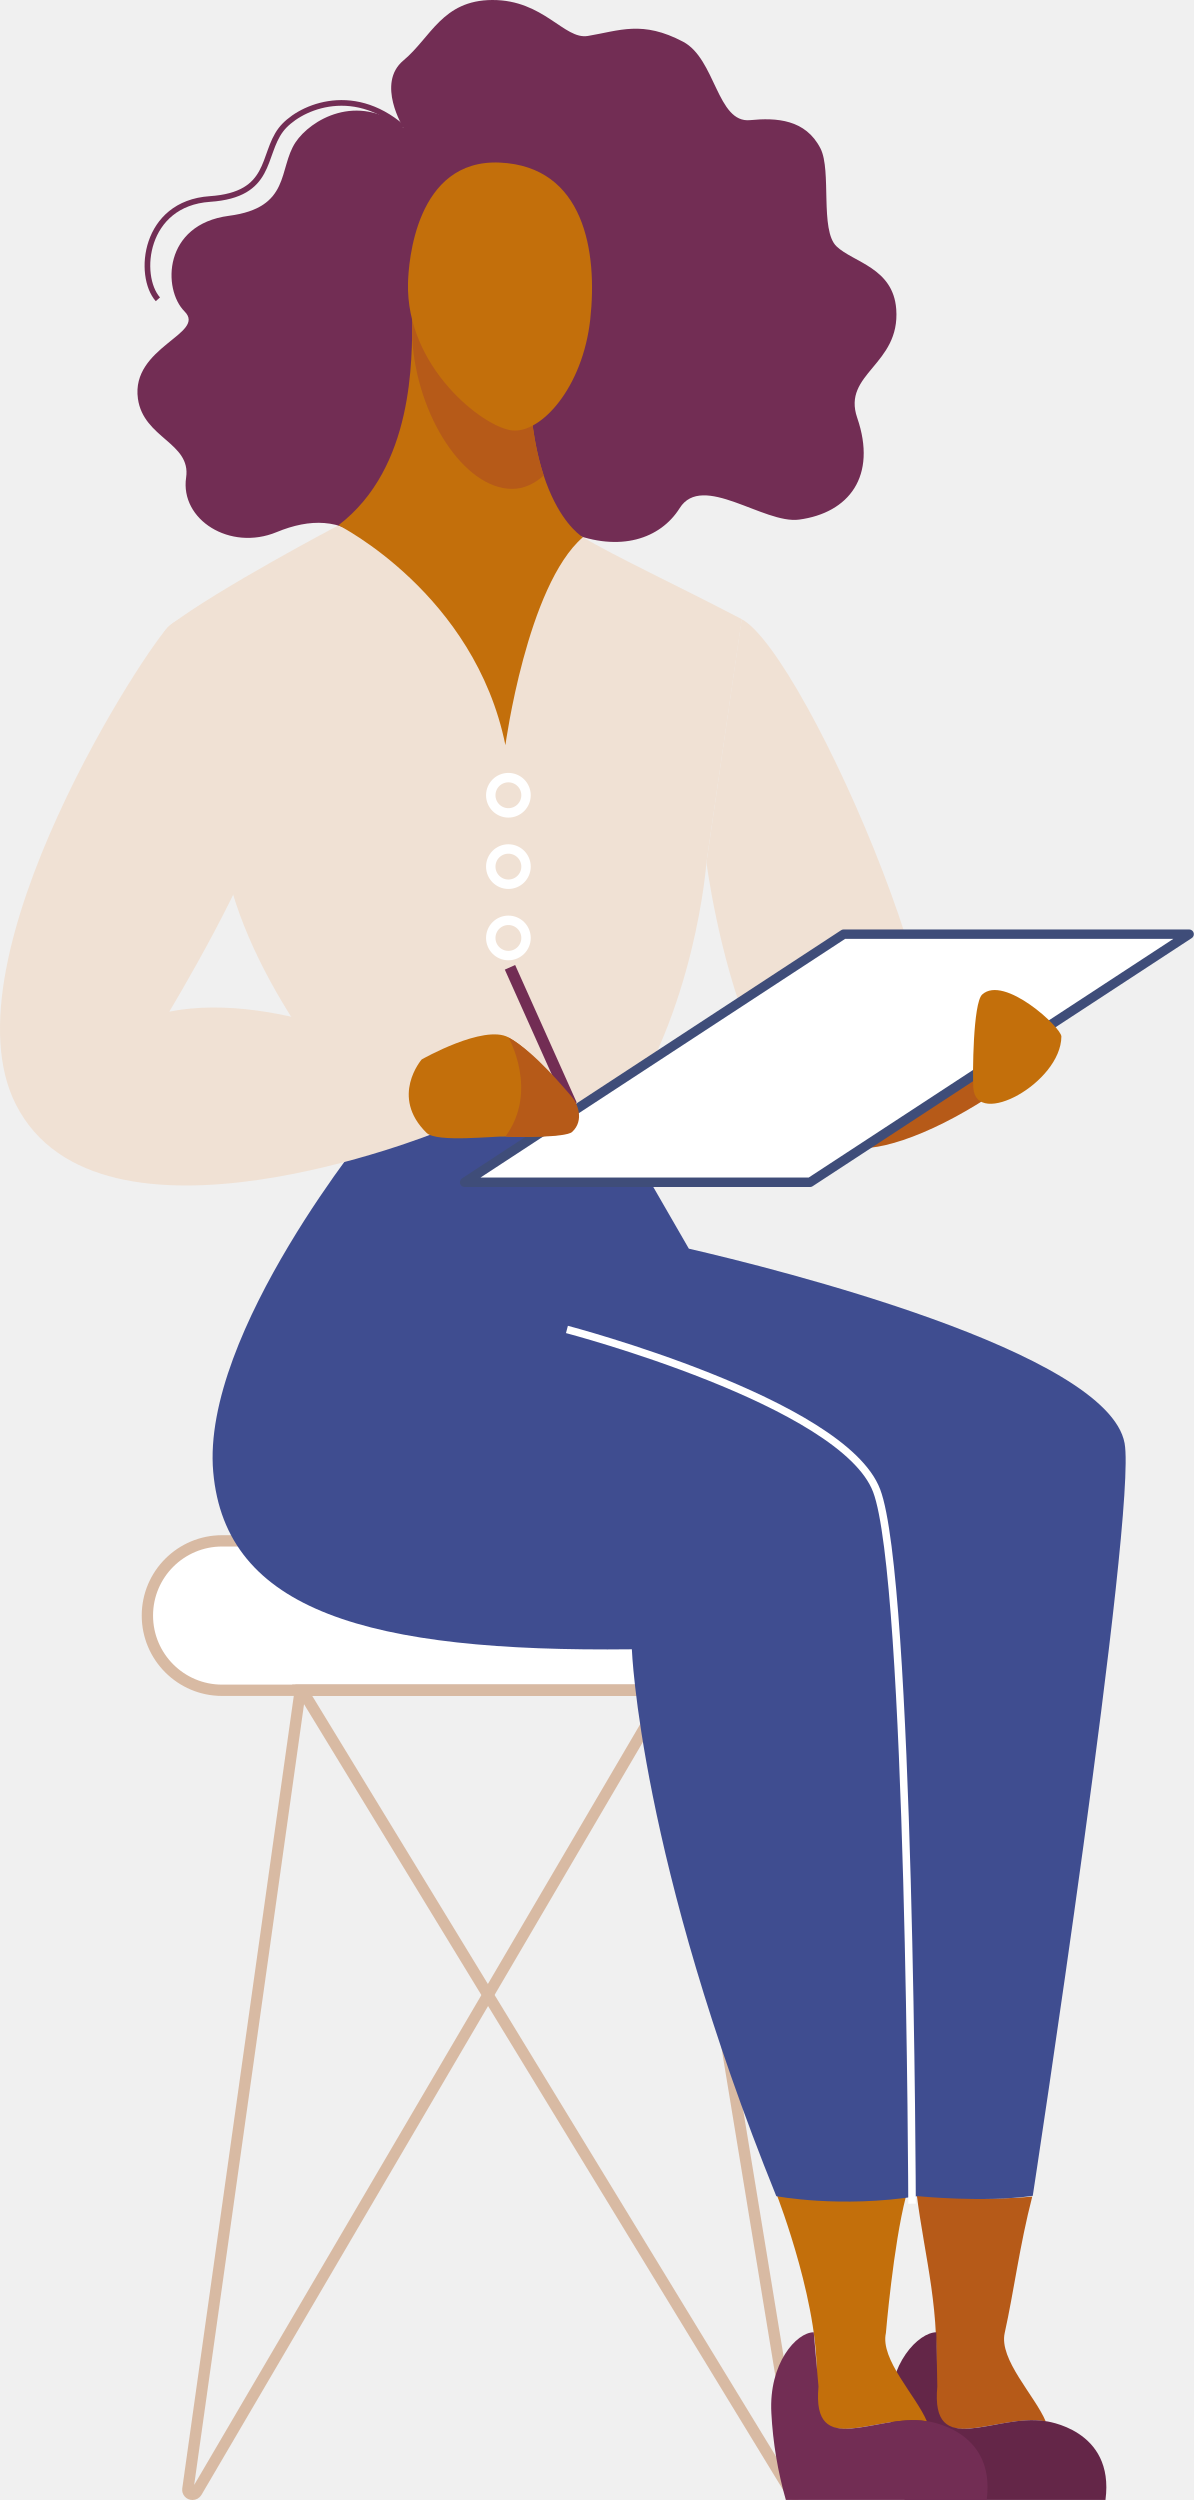
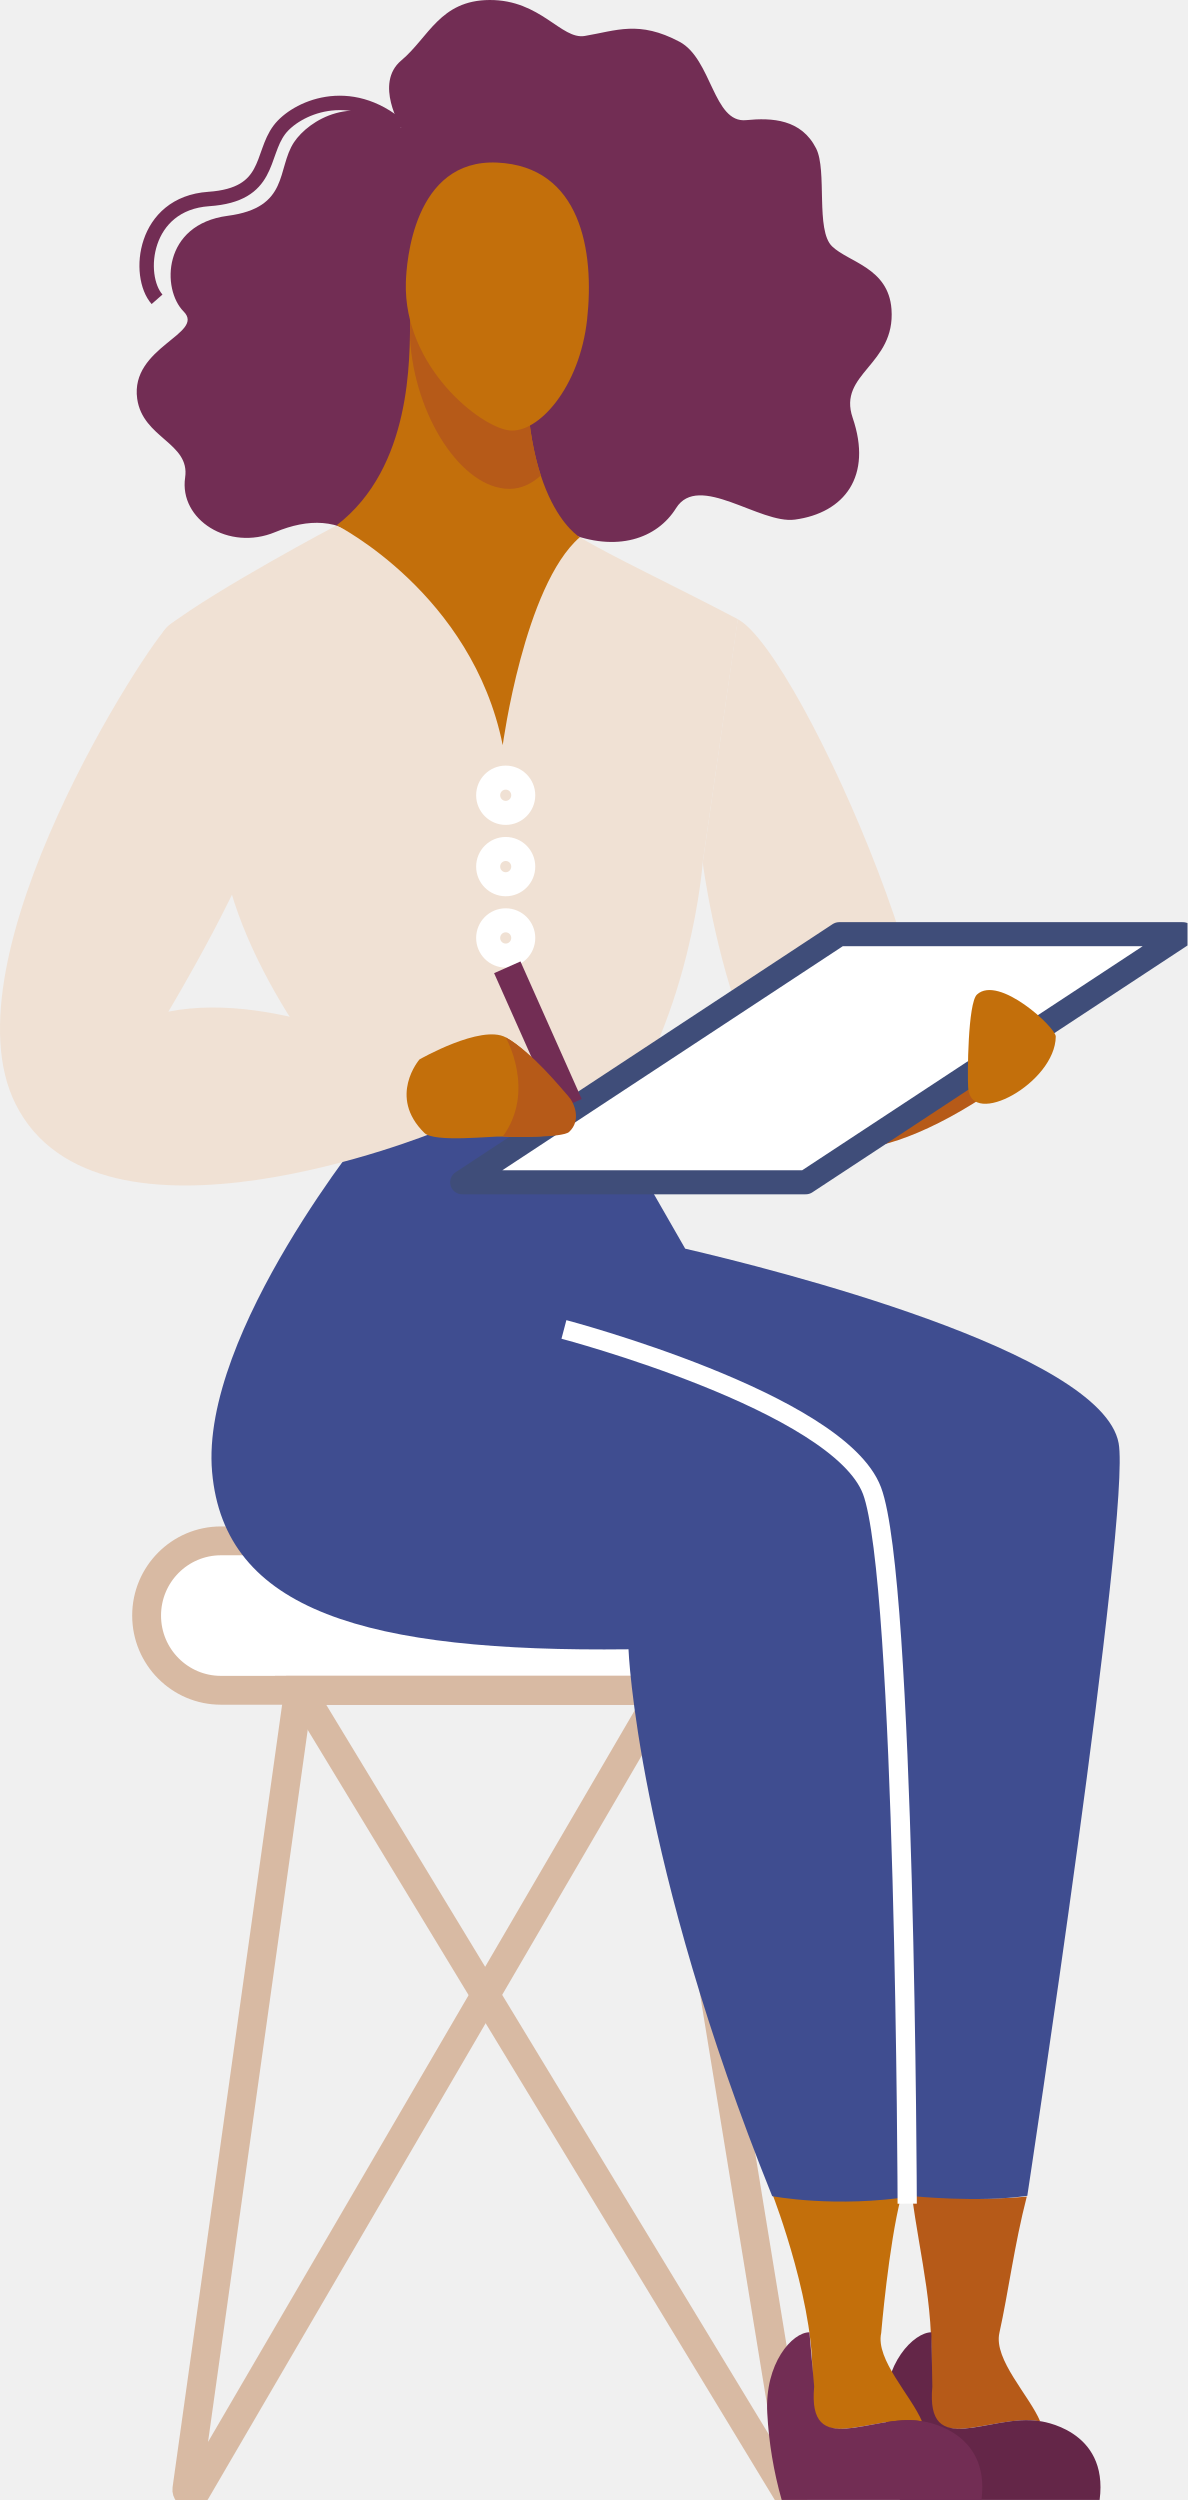
- <svg xmlns="http://www.w3.org/2000/svg" viewBox="0 0 633.08 1325.74">
+ <svg xmlns="http://www.w3.org/2000/svg" width="247" height="520" viewBox="0 0 247 520" fill="none">
+   <g clip-path="url(#clip0)">
+     <path d="M159.297 320.498H45.953C37.415 320.498 30.495 327.456 30.495 336.038C30.495 344.621 37.415 351.579 45.953 351.579H159.297C167.834 351.579 174.755 344.621 174.755 336.038C174.755 327.456 167.834 320.498 159.297 320.498Z" fill="white" stroke="#D8BAA3" stroke-width="6" stroke-miterlimit="10" />
+     <path d="M39.823 518.823C39.688 518.826 39.554 518.799 39.43 518.746C39.306 518.692 39.195 518.612 39.104 518.511C39.014 518.41 38.946 518.291 38.905 518.161C38.864 518.032 38.851 517.895 38.867 517.76L62.129 351.579H137.928L40.666 518.349C40.579 518.495 40.455 518.616 40.307 518.699C40.16 518.782 39.993 518.825 39.823 518.823V518.823Z" stroke="#D8BAA3" stroke-width="6" stroke-miterlimit="10" />
+     <path d="M164.505 518.823C164.641 518.826 164.776 518.8 164.901 518.745C165.026 518.69 165.137 518.609 165.227 518.507C165.317 518.405 165.384 518.284 165.423 518.153C165.462 518.022 165.473 517.884 165.453 517.749L138.318 351.579H62.519L163.678 518.364C163.766 518.505 163.888 518.622 164.033 518.702C164.177 518.782 164.34 518.824 164.505 518.823V518.823Z" stroke="#D8BAA3" stroke-width="6" stroke-miterlimit="10" />
+     <path d="M189.643 456.286C194.902 456.811 203.416 457.855 213.571 456.886C210.965 466.998 209.767 476.666 207.871 485.256C206.646 490.787 214.114 498.274 216.377 503.691C216.32 503.66 216.261 503.633 216.201 503.609C205.846 501.949 191.98 511.795 193.408 496.427C194.778 481.043 191.333 469.759 189.643 456.286Z" fill="#B65A18" />
+     <path d="M193.72 485.115C190.158 485.115 183.6 491.583 184.173 501.938C184.493 508.046 185.498 514.099 187.17 519.98H228.721C230.672 505.181 216.201 503.585 216.201 503.585C205.842 501.926 192.499 511.771 193.927 496.407L193.72 485.115Z" fill="#642648" />
+     <path d="M160.772 456.678C166.031 457.203 177.275 457.855 187.431 456.886C184.825 466.997 183.291 485.256 183.291 485.256C182.066 490.787 189.534 498.274 191.797 503.691C191.74 503.66 191.681 503.633 191.621 503.609C181.267 501.949 167.4 511.795 168.828 496.427C170.198 481.043 160.772 456.678 160.772 456.678Z" fill="#C36F0B" />
+     <path d="M168.36 485.115C164.798 485.115 159.02 491.583 159.593 501.938C159.913 508.046 160.918 514.099 162.59 519.98H204.141C206.092 505.181 191.621 503.585 191.621 503.585C181.263 501.926 167.919 511.771 169.347 496.407L168.36 485.115Z" fill="#722D54" />
+     <path d="M77.278 233.744C77.278 233.744 41.575 277.184 44.115 306.154C46.655 335.125 76.252 343.691 130.73 343.052C130.73 343.052 132.325 386.507 160.616 456.799C160.616 456.799 173.744 459.349 189.877 456.799C189.877 456.799 203.533 458.184 213.677 456.733C213.677 456.733 235.307 314.607 232.677 300.192C229.193 281.09 160.342 263.86 142.52 259.722L127.62 233.744C127.62 233.744 97.703 237.564 77.278 233.744Z" fill="#3F4D90" />
+     <path d="M117.297 276.525C117.297 276.525 174.4 291.587 181.372 310.049C188.344 328.512 188.699 458.368 188.699 458.368" stroke="white" stroke-width="4" stroke-miterlimit="10" />
+     <path d="M146.164 179.384C146.164 179.384 143.948 210.422 127.476 233.818C127.476 233.818 100.555 238.435 77.146 233.818C77.146 233.818 53.951 209.296 47.303 182.718C47.303 182.718 25.216 137.682 35.208 130.041C45.2 122.4 70.06 109.253 70.06 109.253L120.628 111.747C126.871 115.56 140.179 121.793 153.48 128.794L146.164 179.384Z" fill="#F0E1D4" />
+     <path d="M105.186 169.08C107.201 169.08 108.834 167.438 108.834 165.413C108.834 163.387 107.201 161.745 105.186 161.745C103.171 161.745 101.538 163.387 101.538 165.413C101.538 167.438 103.171 169.08 105.186 169.08Z" fill="#F0E1D4" stroke="white" stroke-width="5" stroke-linejoin="round" />
+     <path d="M105.186 183.922C107.201 183.922 108.834 182.28 108.834 180.255C108.834 178.23 107.201 176.588 105.186 176.588C103.171 176.588 101.538 178.23 101.538 180.255C101.538 182.28 103.171 183.922 105.186 183.922Z" fill="#F0E1D4" stroke="white" stroke-width="5" stroke-linejoin="round" />
+     <path d="M105.186 198.761C107.201 198.761 108.834 197.119 108.834 195.093C108.834 193.068 107.201 191.426 105.186 191.426C103.171 191.426 101.538 193.068 101.538 195.093C101.538 197.119 103.171 198.761 105.186 198.761Z" fill="#F0E1D4" stroke="white" stroke-width="5" stroke-linejoin="round" />
+     <path d="M153.448 128.79C166.745 135.795 205.87 225.946 189.589 235.478C155.778 255.297 146.164 179.388 146.164 179.388L153.448 128.79Z" fill="#F0E1D4" />
+     <path d="M175.363 238.29C179.928 240.251 191.707 236.639 204.797 228.017C217.887 219.396 203.037 213.705 203.037 213.705C203.037 213.705 185.636 206.684 175.02 211.744C164.404 216.803 166.62 234.505 175.363 238.29Z" fill="#B65A18" />
+     <path d="M246.025 194.309H174.556L96.135 245.915H167.599L246.025 194.309Z" fill="white" stroke="#3F4D79" stroke-width="5" stroke-linejoin="round" />
+     <path d="M219.599 215.599C219.599 213.724 207.746 202.695 203.213 206.86C201.313 208.602 201.204 223.558 201.379 226.256C201.933 234.846 219.502 225.217 219.599 215.599Z" fill="#C36F0B" />
+     <path d="M35.176 130.041C31.115 133.281 -12.005 199.278 3.254 229.669C20.468 263.973 90.399 235.489 90.399 235.489C90.399 235.489 81.527 232.744 87.227 221.283C87.227 221.283 58.293 205.805 35.02 210.422C35.02 210.422 53.069 180.337 54.969 168.559C56.869 156.78 49.745 118.423 35.176 130.041Z" fill="#F0E1D4" />
+     <path d="M105.514 201.2L118.256 229.814" stroke="#722D54" stroke-width="6" stroke-miterlimit="10" />
+     <path d="M87.247 220.365C87.247 220.365 100.071 213.014 105.194 215.768C110.808 218.78 117.542 228.319 118.159 229.924C118.775 231.528 118.6 233.195 118.502 234.913C118.405 236.631 106.797 236.533 104.566 236.403C102.334 236.274 90.356 237.702 88.265 235.642C80.591 228.088 87.247 220.365 87.247 220.365Z" fill="#C36F0B" />
+     <path d="M104.562 236.403C106.809 236.533 117.07 236.662 118.377 235.438C120.972 233.018 119.485 229.402 118.186 227.986C116.996 226.684 110.664 218.78 105.19 215.78C105.19 215.78 111.538 226.884 104.562 236.415" fill="#B65A18" />
+     <path d="M83.466 26.582C83.466 26.582 77.766 17.349 83.466 12.575C89.166 7.802 91.511 0.051 101.831 7.98959e-05C112.49 -0.051 116.742 8.304 121.623 7.48C128.256 6.362 132.907 4.213 141.33 8.68C148.072 12.257 148.353 25.668 155.188 24.989C160.627 24.452 166.667 24.797 169.753 30.873C172.094 35.474 169.597 47.904 173.077 51.245C176.557 54.587 184.782 55.678 185.429 64.295C186.288 75.941 174.193 77.654 177.353 86.9C181.512 99.059 175.644 106.692 165.321 108.08C158.06 109.049 145.302 98.196 140.624 105.691C136.633 112.081 128.272 114.925 117.995 110.79C107.718 106.656 101.37 107.923 95.038 110.63C88.706 113.336 80.946 117.152 75.722 112.536C70.497 107.919 64.192 107.79 57.236 110.681C47.583 114.693 37.225 108.096 38.508 99.329C39.574 92.085 29.683 91.171 28.536 82.934C27.038 72.175 42.785 69.406 38.192 64.789C33.6 60.173 33.764 46.676 47.369 44.887C60.275 43.201 57.513 35.117 61.153 29.59C64.224 24.97 73.81 19.102 83.466 26.582Z" fill="#722D54" />
+     <path d="M32.664 62.255C28.372 57.368 29.742 42.33 43.428 41.392C56.413 40.506 54.142 32.265 58.118 26.99C61.465 22.553 72.686 17.258 83.306 26.523" stroke="#722D54" stroke-width="3" stroke-miterlimit="10" />
+     <path d="M85.308 66.26C85.21 74.497 85.721 97.211 70.029 109.249C70.029 109.249 98.206 123.475 104.566 154.991C104.566 154.991 109.041 121.773 120.597 111.744C120.597 111.744 106.903 103.938 109.911 66.244L85.308 66.26Z" fill="#C36F0B" />
+     <path d="M112.49 98.902C110.539 100.675 108.339 101.687 105.951 101.687C96.064 101.687 86.221 86.546 85.272 70.359C85.304 68.766 85.304 67.378 85.319 66.26H109.923C108.686 81.585 110.227 91.975 112.49 98.902Z" fill="#B65A18" />
+     <path d="M84.418 58.808C84.527 54.666 85.979 33.022 103.415 33.819C120.851 34.615 123.679 52.281 122.119 66.448C120.558 80.616 111.975 90.163 105.97 89.527C99.966 88.892 83.942 76.317 84.418 58.808Z" fill="#C36F0B" />
+   </g>
  <defs>
-     <style>.cls-1,.cls-11{fill:#fff;}.cls-1,.cls-2{stroke:#d8baa3;}.cls-1,.cls-12,.cls-13,.cls-2,.cls-8{stroke-miterlimit:10;}.cls-1,.cls-12,.cls-2{stroke-width:6px;}.cls-12,.cls-13,.cls-2,.cls-8{fill:none;}.cls-3{fill:#b65a18;}.cls-4{fill:#642648;}.cls-5{fill:#c36f0b;}.cls-6{fill:#722d54;}.cls-7{fill:#3f4d90;}.cls-10,.cls-8{stroke:#fff;}.cls-8{stroke-width:4px;}.cls-10,.cls-9{fill:#f0e1d4;}.cls-10,.cls-11{stroke-linejoin:round;stroke-width:5px;}.cls-11{stroke:#3f4d79;}.cls-12,.cls-13{stroke:#722d54;}.cls-13{stroke-width:3px;}</style>
+     <clipPath id="clip0">
+       <rect width="247" height="520" fill="white" />
+     </clipPath>
  </defs>
-   <g id="Layer_2" data-name="Layer 2">
-     <g id="Слой_1" data-name="Слой 1">
-       <g id="_1" data-name="1">
-         <g id="CHAIR">
-           <rect class="cls-1" x="78.16" y="817.11" width="369.75" height="79.24" rx="39.62" />
-           <path class="cls-2" d="M102.07,1322.74h0a2.42,2.42,0,0,1-2.45-2.71l59.62-423.68H353.52L104.23,1321.53A2.49,2.49,0,0,1,102.07,1322.74Z" />
-           <path class="cls-2" d="M421.64,1322.74h0a2.4,2.4,0,0,0,2.43-2.74L354.52,896.35H160.24l259.28,425.22A2.49,2.49,0,0,0,421.64,1322.74Z" />
-         </g>
-         <g id="WOMAN">
-           <g id="LEGS">
-             <g id="RIGHT_FOOT" data-name="RIGHT FOOT">
-               <path class="cls-3" d="M486.07,1163.3c13.48,1.34,35.3,4,61.33,1.53-6.68,25.78-9.75,50.43-14.61,72.33-3.14,14.1,16,33.19,21.8,47a4.69,4.69,0,0,0-.45-.21c-26.54-4.23-62.08,20.87-58.42-18.31C499.23,1226.42,490.4,1197.65,486.07,1163.3Z" />
-               <path id="SHOE" class="cls-4" d="M496.52,1236.8c-9.13,0-25.94,16.49-24.47,42.89a207,207,0,0,0,7.68,46h106.5c5-37.73-32.09-41.8-32.09-41.8-26.55-4.23-60.75,20.87-57.09-18.3Z" />
-             </g>
-             <g id="LEFT_FOOT" data-name="LEFT FOOT">
-               <path class="cls-5" d="M412.07,1164.3c13.48,1.34,42.3,3,68.33.53-6.68,25.78-10.61,72.33-10.61,72.33-3.14,14.1,16,33.19,21.8,47a4.69,4.69,0,0,0-.45-.21c-26.54-4.23-62.08,20.87-58.42-18.31C436.23,1226.42,412.07,1164.3,412.07,1164.3Z" />
-               <path id="SHOE-2" data-name="SHOE" class="cls-6" d="M431.52,1236.8c-9.13,0-23.94,16.49-22.47,42.89a207,207,0,0,0,7.68,46h106.5c5-37.73-32.09-41.8-32.09-41.8-26.55-4.23-60.75,20.87-57.09-18.3Z" />
-             </g>
-             <g id="LEGS-2" data-name="LEGS">
-               <path class="cls-7" d="M198.07,595.93s-91.51,110.75-85,184.61,82.37,95.7,222,94.07c0,0,4.09,110.79,76.6,290,0,0,33.65,6.5,75,0,0,0,35,3.53,61-.17,0,0,55.44-362.35,48.7-399.1-8.93-48.7-185.4-92.63-231.08-103.18L327.1,595.93S250.42,605.67,198.07,595.93Z" />
-               <path class="cls-8" d="M300.64,705S447,743.4,464.87,790.47s18.78,378.14,18.78,378.14" />
-             </g>
-           </g>
-           <g id="BLOUSE">
-             <path class="cls-9" d="M374.63,457.34s-5.68,79.13-47.9,138.78c0,0-69,11.77-129,0,0,0-59.45-62.52-76.49-130.28,0,0-56.61-114.82-31-134.3s89.33-53,89.33-53l129.61,6.36c16,9.72,50.11,25.61,84.2,43.46Z" />
-             <circle class="cls-10" cx="269.6" cy="421.72" r="9.35" />
-             <circle class="cls-10" cx="269.6" cy="459.56" r="9.35" />
-             <circle class="cls-10" cx="269.6" cy="497.39" r="9.35" />
-           </g>
-           <g id="RIGHT_HAND" data-name="RIGHT HAND">
-             <path class="cls-9" d="M393.3,328.35c34.08,17.86,134.36,247.7,92.63,272-86.66,50.53-111.3-143-111.3-143Z" />
-             <path class="cls-3" d="M449.47,607.52c11.7,5,41.89-4.21,75.44-26.19s-4.51-36.49-4.51-36.49-44.6-17.9-71.81-5S427.06,597.87,449.47,607.52Z" />
-             <polygon class="cls-11" points="630.58 495.39 447.4 495.39 246.4 626.96 429.57 626.96 630.58 495.39" />
-             <path class="cls-5" d="M562.85,549.67c0-4.78-30.38-32.9-42-22.28-4.87,4.44-5.15,42.57-4.7,49.45C517.57,598.74,562.6,574.19,562.85,549.67Z" />
-           </g>
-           <g id="LEFT_HAND" data-name="LEFT HAND">
-             <path class="cls-9" d="M90.16,331.54c-10.41,8.26-120.93,176.52-81.82,254C52.46,673,231.7,600.38,231.7,600.38s-22.74-7-8.13-36.22c0,0-74.16-39.46-133.81-27.69,0,0,46.26-76.7,51.13-106.73S127.5,301.92,90.16,331.54Z" />
-             <line class="cls-12" x1="270.44" y1="512.96" x2="303.1" y2="585.91" />
-             <g id="ARM">
-               <path class="cls-5" d="M223.62,561.82s32.87-18.74,46-11.72c14.39,7.68,31.65,32,33.23,36.09s1.13,8.34.88,12.72-30,4.13-35.72,3.8-36.42,3.31-41.78-1.94C206.56,581.51,223.62,561.82,223.62,561.82Z" />
-               <path class="cls-3" d="M268,602.71c5.76.33,32.06.66,35.41-2.46,6.65-6.17,2.84-15.39-.49-19-3.05-3.32-19.28-23.47-33.31-31.12,0,0,16.27,28.31-1.61,52.61" />
-             </g>
-           </g>
-           <g id="HEAD">
-             <g id="HAIR">
-               <path class="cls-6" d="M213.93,67.77s-14.61-23.54,0-35.71S234.55.13,261,0c27.32-.13,38.22,21.17,50.73,19.07,17-2.85,28.92-8.33,50.51,3.06,17.28,9.12,18,43.31,35.52,41.58,13.94-1.37,29.42-.49,37.33,15,6,11.73-.4,43.42,8.52,51.94s30,11.3,31.66,33.27c2.2,29.69-28.8,34.06-20.7,57.63,10.66,31-4.38,50.46-30.84,54-18.61,2.47-51.31-25.2-63.3-6.09-10.23,16.29-31.66,23.54-58,13s-42.61-7.31-58.84-.41-36.12,16.63-49.51,4.86-29.55-12.1-47.38-4.73c-24.74,10.23-51.29-6.59-48-28.94,2.73-18.47-22.62-20.8-25.56-41.8-3.84-27.43,36.52-34.49,24.75-46.26S86.54,119,121.41,114.44c33.08-4.3,26-24.91,35.33-39C164.61,63.66,189.18,48.7,213.93,67.77Z" />
-               <path class="cls-13" d="M83.72,158.72c-11-12.46-7.49-50.8,27.59-53.19,33.28-2.26,27.46-23.27,37.65-36.72C157.54,57.5,186.3,44,213.52,67.62" />
-             </g>
-             <g id="NECK">
-               <path class="cls-5" d="M218.65,168.93c-.25,21,1.06,78.91-39.16,109.6,0,0,72.22,36.27,88.52,116.62,0,0,11.47-84.69,41.09-110.26,0,0-35.1-19.9-27.39-116Z" />
-               <path class="cls-3" d="M288.32,252.15c-5,4.52-10.64,7.1-16.76,7.1-25.34,0-50.57-38.6-53-79.87.08-4.06.08-7.6.12-10.45h63.06C278.57,208,282.52,234.49,288.32,252.15Z" />
-             </g>
-             <path id="HEAD-2" data-name="HEAD" class="cls-5" d="M216.37,149.93c.28-10.56,4-65.74,48.69-63.71S317,133.29,313,169.41s-26,60.46-41.39,58.84S215.15,194.57,216.37,149.93Z" />
-           </g>
-         </g>
-       </g>
-     </g>
-   </g>
</svg>
